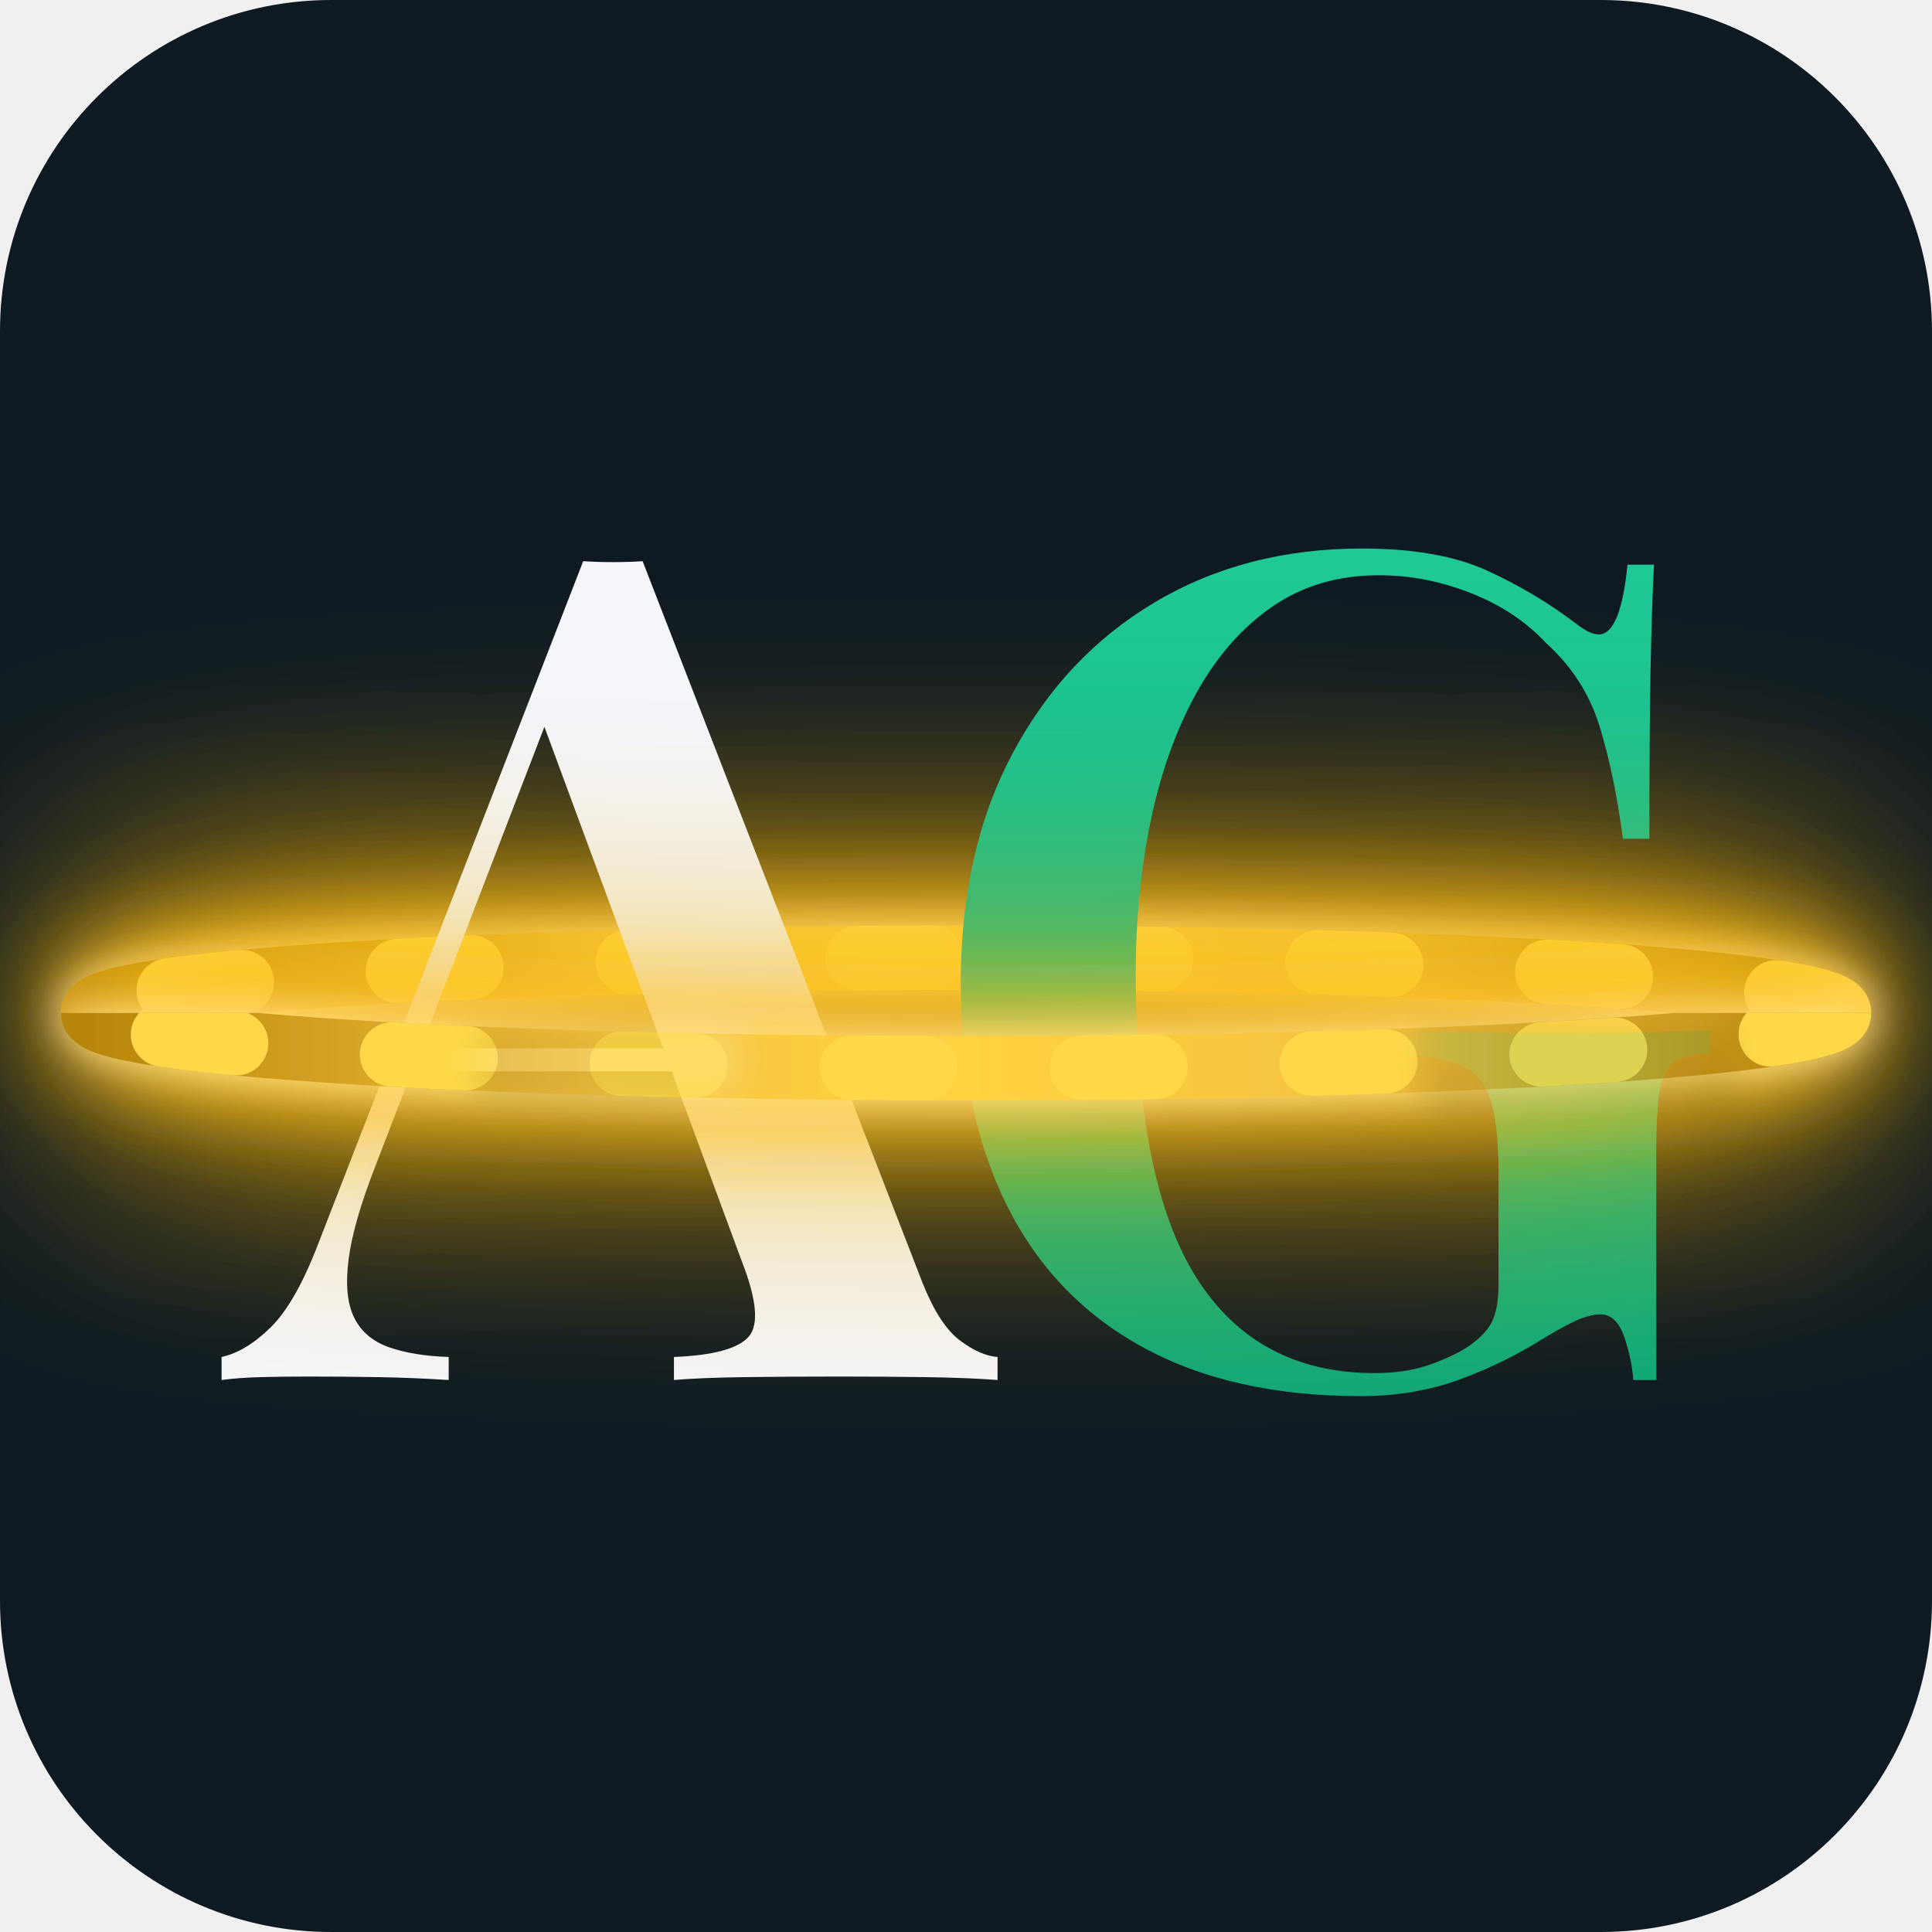
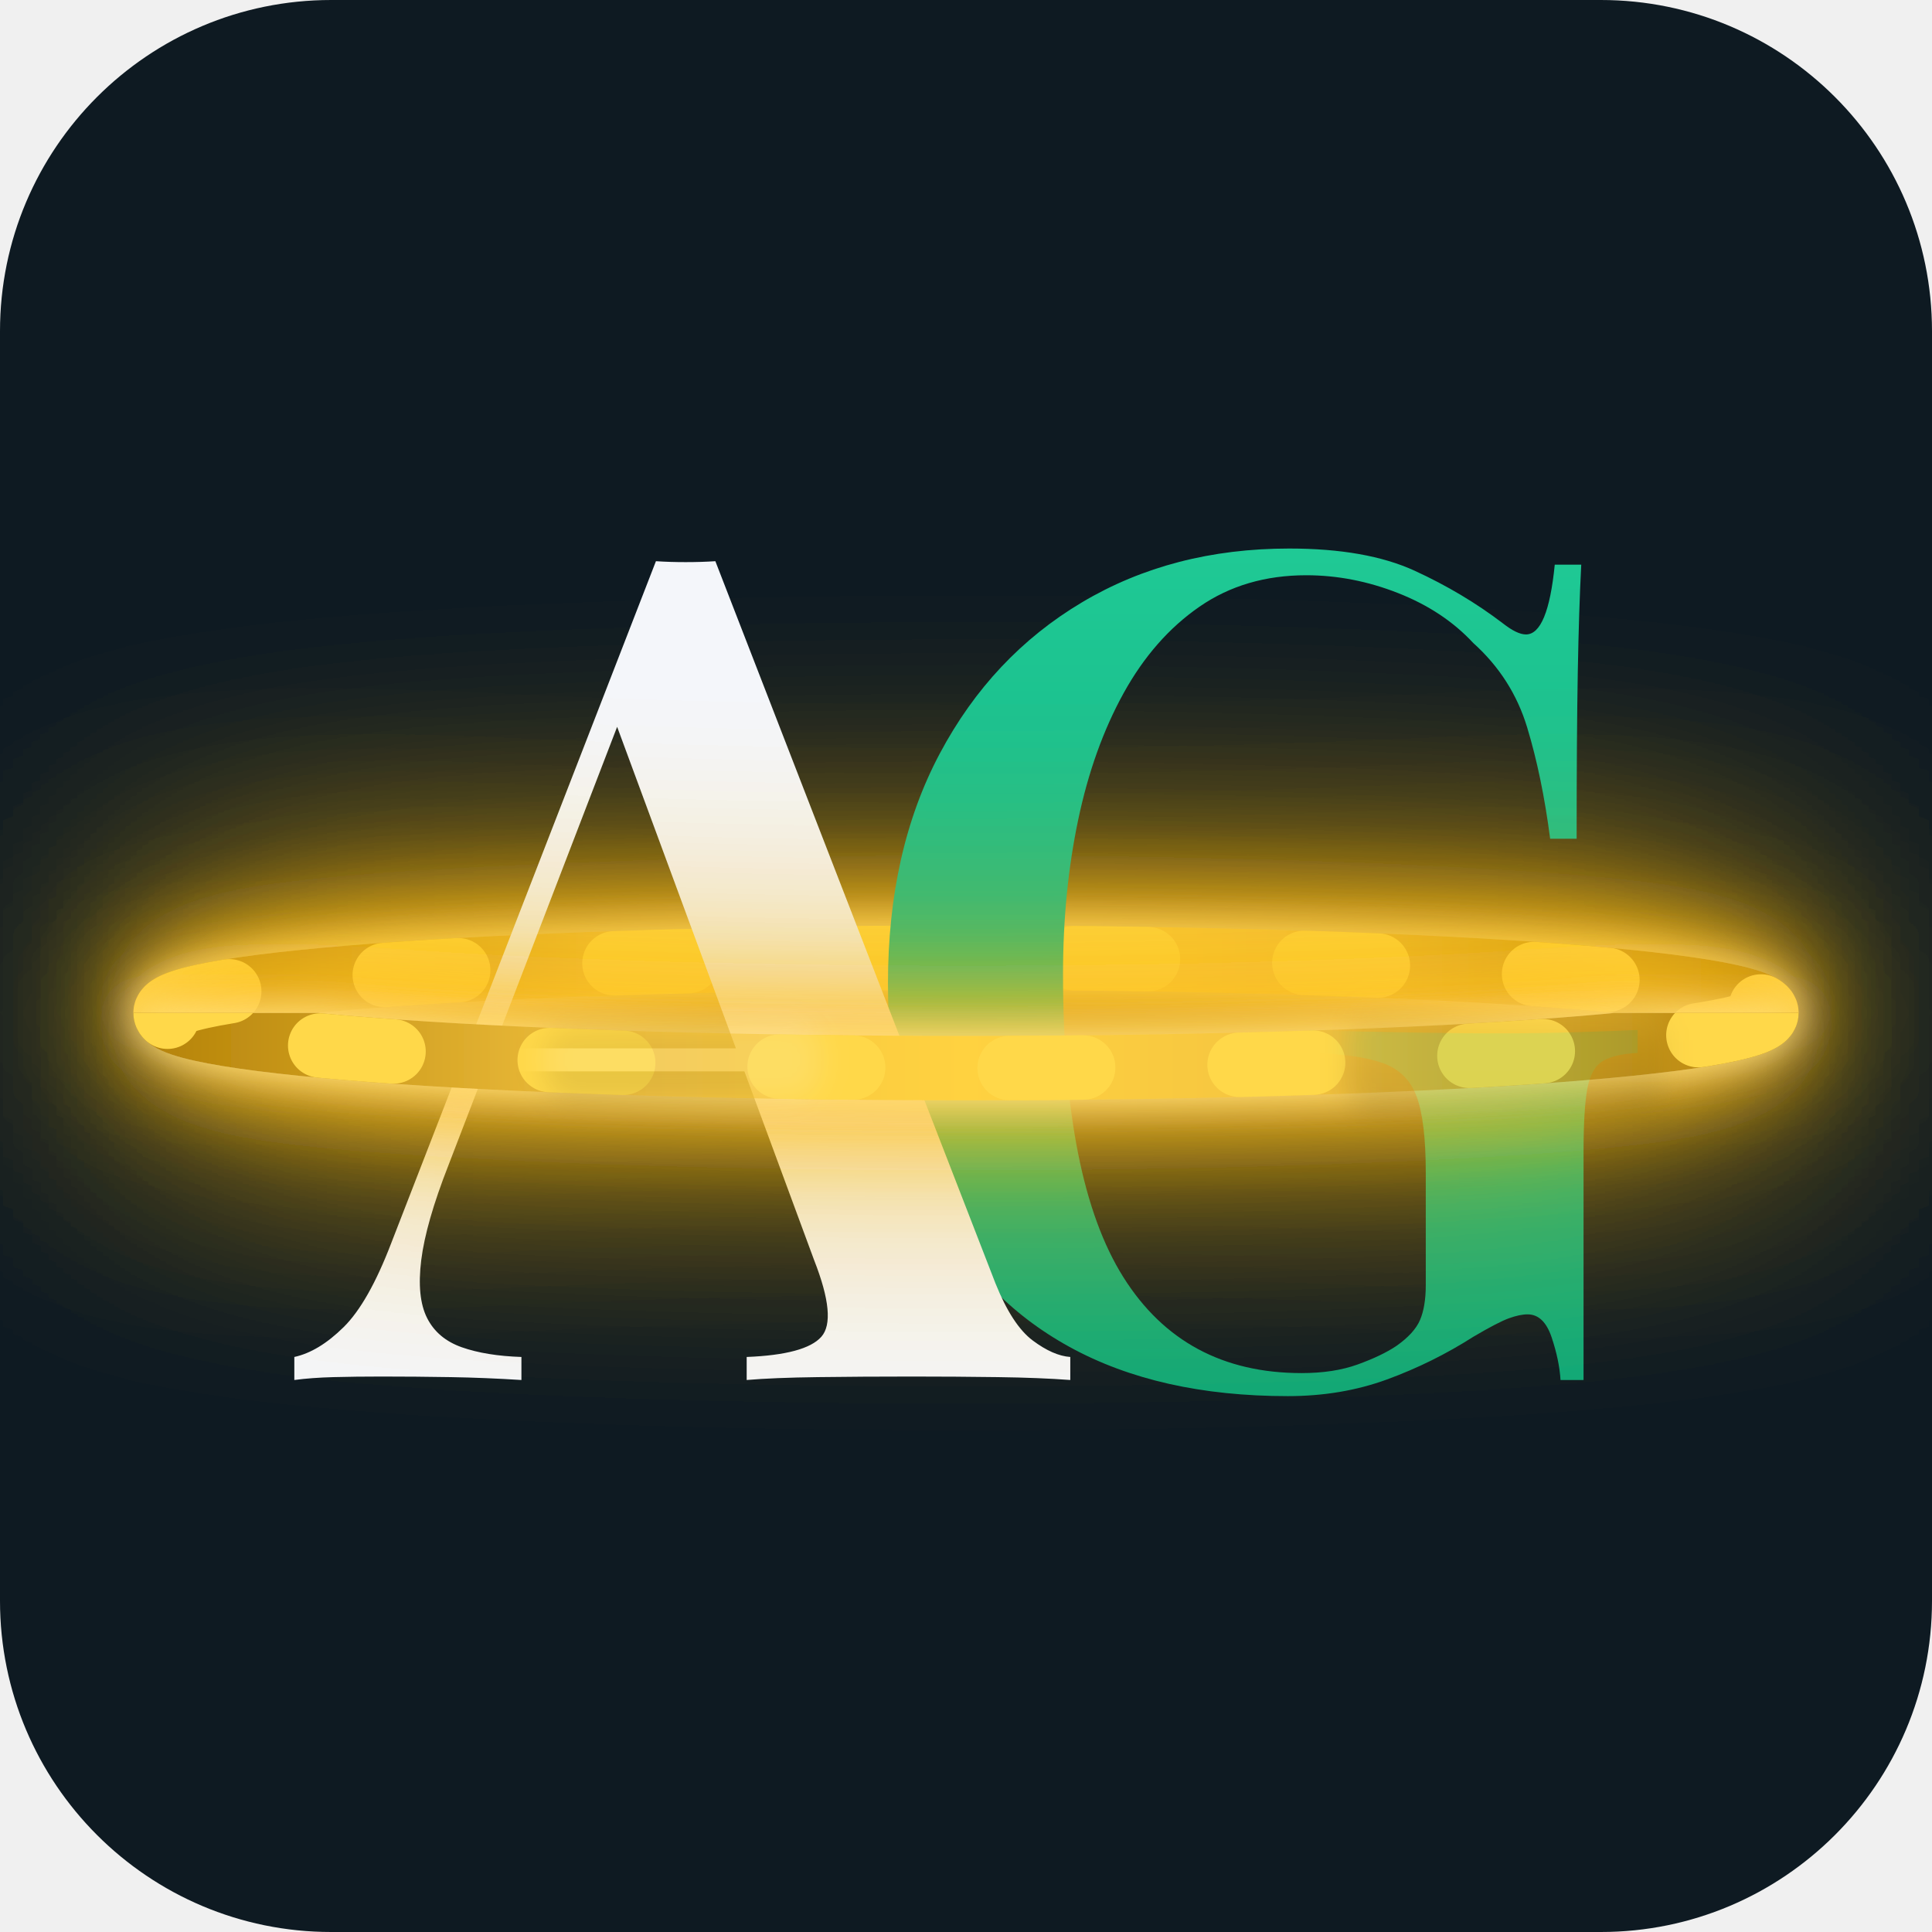
<svg xmlns="http://www.w3.org/2000/svg" viewBox="0 0 420 420" width="420" height="420" role="img" aria-labelledby="t">
  <defs>
    <linearGradient id="gen-green" x1="0" y1="0" x2="0" y2="1">
      <stop offset="0" stop-color="#1FC995" />
      <stop offset="1" stop-color="#0FA877" />
    </linearGradient>
    <linearGradient id="gold" x1="0" y1="0" x2="1" y2="0">
      <stop offset="0" stop-color="#B8860B" />
      <stop offset="0.3" stop-color="#F5C542" />
      <stop offset="0.5" stop-color="#FFD23F" />
      <stop offset="0.7" stop-color="#F5C542" />
      <stop offset="1" stop-color="#B8860B" />
    </linearGradient>
    <filter id="glow" filterUnits="userSpaceOnUse" x="-60" y="-60" width="540" height="420">
      <feGaussianBlur in="SourceAlpha" stdDeviation="4" result="a1" />
      <feFlood flood-color="#FFE27A" />
      <feComposite in2="a1" operator="in" result="core" />
      <feGaussianBlur in="SourceAlpha" stdDeviation="12" result="a2" />
      <feComponentTransfer in="a2" result="a2b">
        <feFuncA type="linear" slope="1.8" />
      </feComponentTransfer>
      <feFlood flood-color="#FFC21A" />
      <feComposite in2="a2b" operator="in" result="bloom" />
      <feGaussianBlur in="SourceAlpha" stdDeviation="30" result="a3" />
      <feComponentTransfer in="a3" result="a3b">
        <feFuncA type="linear" slope="2.2" />
      </feComponentTransfer>
      <feFlood flood-color="#F5B000" />
      <feComposite in2="a3b" operator="in" result="spill" />
      <feMerge>
        <feMergeNode in="spill" />
        <feMergeNode in="bloom" />
        <feMergeNode in="core" />
        <feMergeNode in="SourceGraphic" />
      </feMerge>
    </filter>
    <filter id="soft" x="-50%" y="-50%" width="200%" height="200%">
      <feGaussianBlur stdDeviation="3" />
    </filter>
    <clipPath id="back-half">
      <rect x="-60" y="-60" width="540" height="220.2" />
    </clipPath>
    <clipPath id="front-half">
      <rect x="-60" y="160.2" width="540" height="199.8" />
    </clipPath>
    <mask id="midline-lighten" maskUnits="userSpaceOnUse" x="-60" y="-60" width="540" height="420">
      <rect x="-60" y="-60" width="540" height="420" fill="#fff" />
      <g fill="#000" fill-opacity="0.15" filter="url(#soft)">
-         <rect x="102.5" y="161.9" width="60.0" height="16.9" rx="6" />
-         <rect x="308.8" y="158.7" width="69.0" height="23.5" rx="6" />
+         <rect x="118.3" y="161.9" width="60.0" height="16.9" rx="6" />
+         <rect x="293.0" y="158.7" width="69.0" height="23.5" rx="6" />
      </g>
    </mask>
-     <ellipse id="ring" cx="210.0" cy="160.2" rx="189.8" ry="12" pathLength="100" />
+     <ellipse id="ring" cx="210.0" cy="160.2" rx="174.0" ry="12" pathLength="100" />
  </defs>
  <style>
    .aura { fill: #F4F6FA; }
    .base  { fill: none; stroke: url(#gold); stroke-width: 14; }
    .glint { fill: none; stroke: #FFD84A; stroke-width: 14; stroke-linecap: round;
             stroke-dasharray: 16 34; animation: spin 3s linear infinite; }
    @keyframes spin { to { stroke-dashoffset: -100; } }
    @media (prefers-reduced-motion: reduce) { .glint { animation: none; } }
  </style>
  <rect width="420" height="420" rx="72" fill="#0E1A22" />
  <g transform="translate(0 60)">
    <g filter="url(#glow)">
      <g clip-path="url(#back-half)">
        <use href="#ring" class="base" />
        <use href="#ring" class="glint" />
      </g>
    </g>
-     <path fill="url(#gen-green)" d="M296.072 59.246Q312.845 59.246 323.36 64.078Q333.875 68.91 342.537 75.519Q345.592 77.922 347.544 77.922Q352.301 77.922 353.803 62.751H359.561Q359.06 72.314 358.81 86.034Q358.56 99.753 358.56 122.335H352.802Q351.049 108.816 347.795 98.101Q344.54 87.385 336.078 79.775Q329.619 72.815 319.755 68.935Q309.891 65.054 299.777 65.054Q286.459 65.054 276.57 71.889Q266.681 78.724 260.072 90.69Q253.462 102.657 250.183 118.304Q246.903 133.951 246.903 151.726Q246.903 196.789 260.022 217.644Q273.14 238.498 298.776 238.498Q305.785 238.498 310.968 236.62Q316.15 234.743 319.304 232.64Q323.26 229.886 324.511 226.957Q325.763 224.028 325.763 219.371V194.937Q325.763 183.871 323.81 178.464Q321.858 173.056 316.425 171.103Q310.992 169.15 300.478 168.9V163.893Q305.485 164.143 312.394 164.269Q319.304 164.394 326.89 164.519Q334.476 164.644 340.785 164.644Q350.548 164.644 358.585 164.394Q366.621 164.143 371.828 163.893V168.9Q366.821 169.15 364.268 170.653Q361.714 172.155 360.888 176.661Q360.062 181.167 360.062 190.43V240.0H355.055Q354.805 235.744 353.127 230.737Q351.45 225.73 347.895 225.73Q346.192 225.73 343.839 226.581Q341.486 227.432 336.128 230.587Q327.266 236.245 317.352 239.875Q307.438 243.505 295.771 243.505Q267.782 243.505 248.33 232.815Q228.877 222.125 218.863 201.997Q208.849 181.868 208.849 153.779Q208.849 124.988 220.115 103.809Q231.381 82.629 251.033 70.938Q270.686 59.246 296.072 59.246Z" />
-     <path class="aura" d="M139.701 62.0 200.586 218.97Q204.241 228.083 208.698 231.413Q213.154 234.743 216.859 234.993V240.0Q210.25 239.499 201.087 239.374Q191.924 239.249 182.56 239.249Q171.595 239.249 161.981 239.374Q152.368 239.499 146.509 240.0V234.993Q159.277 234.492 162.732 230.612Q166.187 226.731 161.18 213.963L117.218 94.947L121.625 89.489L81.669 193.334Q76.762 205.852 75.76 213.938Q74.759 222.025 77.037 226.531Q79.315 231.037 84.598 232.89Q89.88 234.743 97.541 234.993V240.0Q89.63 239.499 82.094 239.374Q74.559 239.249 67.148 239.249Q61.49 239.249 56.709 239.374Q51.927 239.499 48.172 240.0V234.993Q53.479 233.841 58.887 228.509Q64.294 223.176 69.251 210.208L126.782 62.0Q129.786 62.2 133.241 62.2Q136.696 62.2 139.701 62.0ZM161.531 167.899V172.906H86.926L89.43 167.899Z" />
+     <path fill="url(#gen-green)" d="M280.26 59.246Q297.033 59.246 307.548 64.078Q318.063 68.91 326.725 75.519Q329.779 77.922 331.732 77.922Q336.489 77.922 337.991 62.751H343.749Q343.248 72.314 342.998 86.034Q342.747 99.753 342.747 122.335H336.989Q335.237 108.816 331.982 98.101Q328.728 87.385 320.266 79.775Q313.807 72.815 303.943 68.935Q294.079 65.054 283.965 65.054Q270.646 65.054 260.757 71.889Q250.869 78.724 244.259 90.69Q237.65 102.657 234.371 118.304Q231.091 133.951 231.091 151.726Q231.091 196.789 244.209 217.644Q257.328 238.498 282.963 238.498Q289.973 238.498 295.155 236.62Q300.337 234.743 303.492 232.64Q307.447 229.886 308.699 226.957Q309.951 224.028 309.951 219.371V194.937Q309.951 183.871 307.998 178.464Q306.045 173.056 300.613 171.103Q295.18 169.15 284.665 168.9V163.893Q289.672 164.143 296.582 164.269Q303.492 164.394 311.078 164.519Q318.663 164.644 324.972 164.644Q334.736 164.644 342.772 164.394Q350.809 164.143 356.016 163.893V168.9Q351.009 169.15 348.456 170.653Q345.902 172.155 345.076 176.661Q344.25 181.167 344.25 190.43V240.0H339.243Q338.992 235.744 337.315 230.737Q335.638 225.73 332.083 225.73Q330.38 225.73 328.027 226.581Q325.673 227.432 320.316 230.587Q311.453 236.245 301.539 239.875Q291.625 243.505 279.959 243.505Q251.97 243.505 232.517 232.815Q213.065 222.125 203.051 201.997Q193.037 181.868 193.037 153.779Q193.037 124.988 204.303 103.809Q215.568 82.629 235.221 70.938Q254.874 59.246 280.26 59.246Z" />
+     <path class="aura" d="M155.513 62.0 216.398 218.97Q220.054 228.083 224.51 231.413Q228.966 234.743 232.671 234.993V240.0Q226.062 239.499 216.899 239.374Q207.736 239.249 198.373 239.249Q187.407 239.249 177.794 239.374Q168.18 239.499 162.322 240.0V234.993Q175.09 234.492 178.544 230.612Q181.999 226.731 176.992 213.963L133.031 94.947L137.437 89.489L97.481 193.334Q92.574 205.852 91.573 213.938Q90.571 222.025 92.849 226.531Q95.128 231.037 100.41 232.89Q105.693 234.743 113.353 234.993V240.0Q105.442 239.499 97.907 239.374Q90.371 239.249 82.96 239.249Q77.303 239.249 72.521 239.374Q67.739 239.499 63.984 240.0V234.993Q69.291 233.841 74.699 228.509Q80.106 223.176 85.063 210.208L142.594 62.0Q145.599 62.2 149.054 62.2Q152.509 62.2 155.513 62.0ZM177.343 167.899V172.906H102.738L105.242 167.899Z" />
    <g mask="url(#midline-lighten)">
      <g filter="url(#glow)">
        <g clip-path="url(#front-half)">
          <use href="#ring" class="base" />
          <use href="#ring" class="glint" />
        </g>
      </g>
    </g>
  </g>
</svg>
